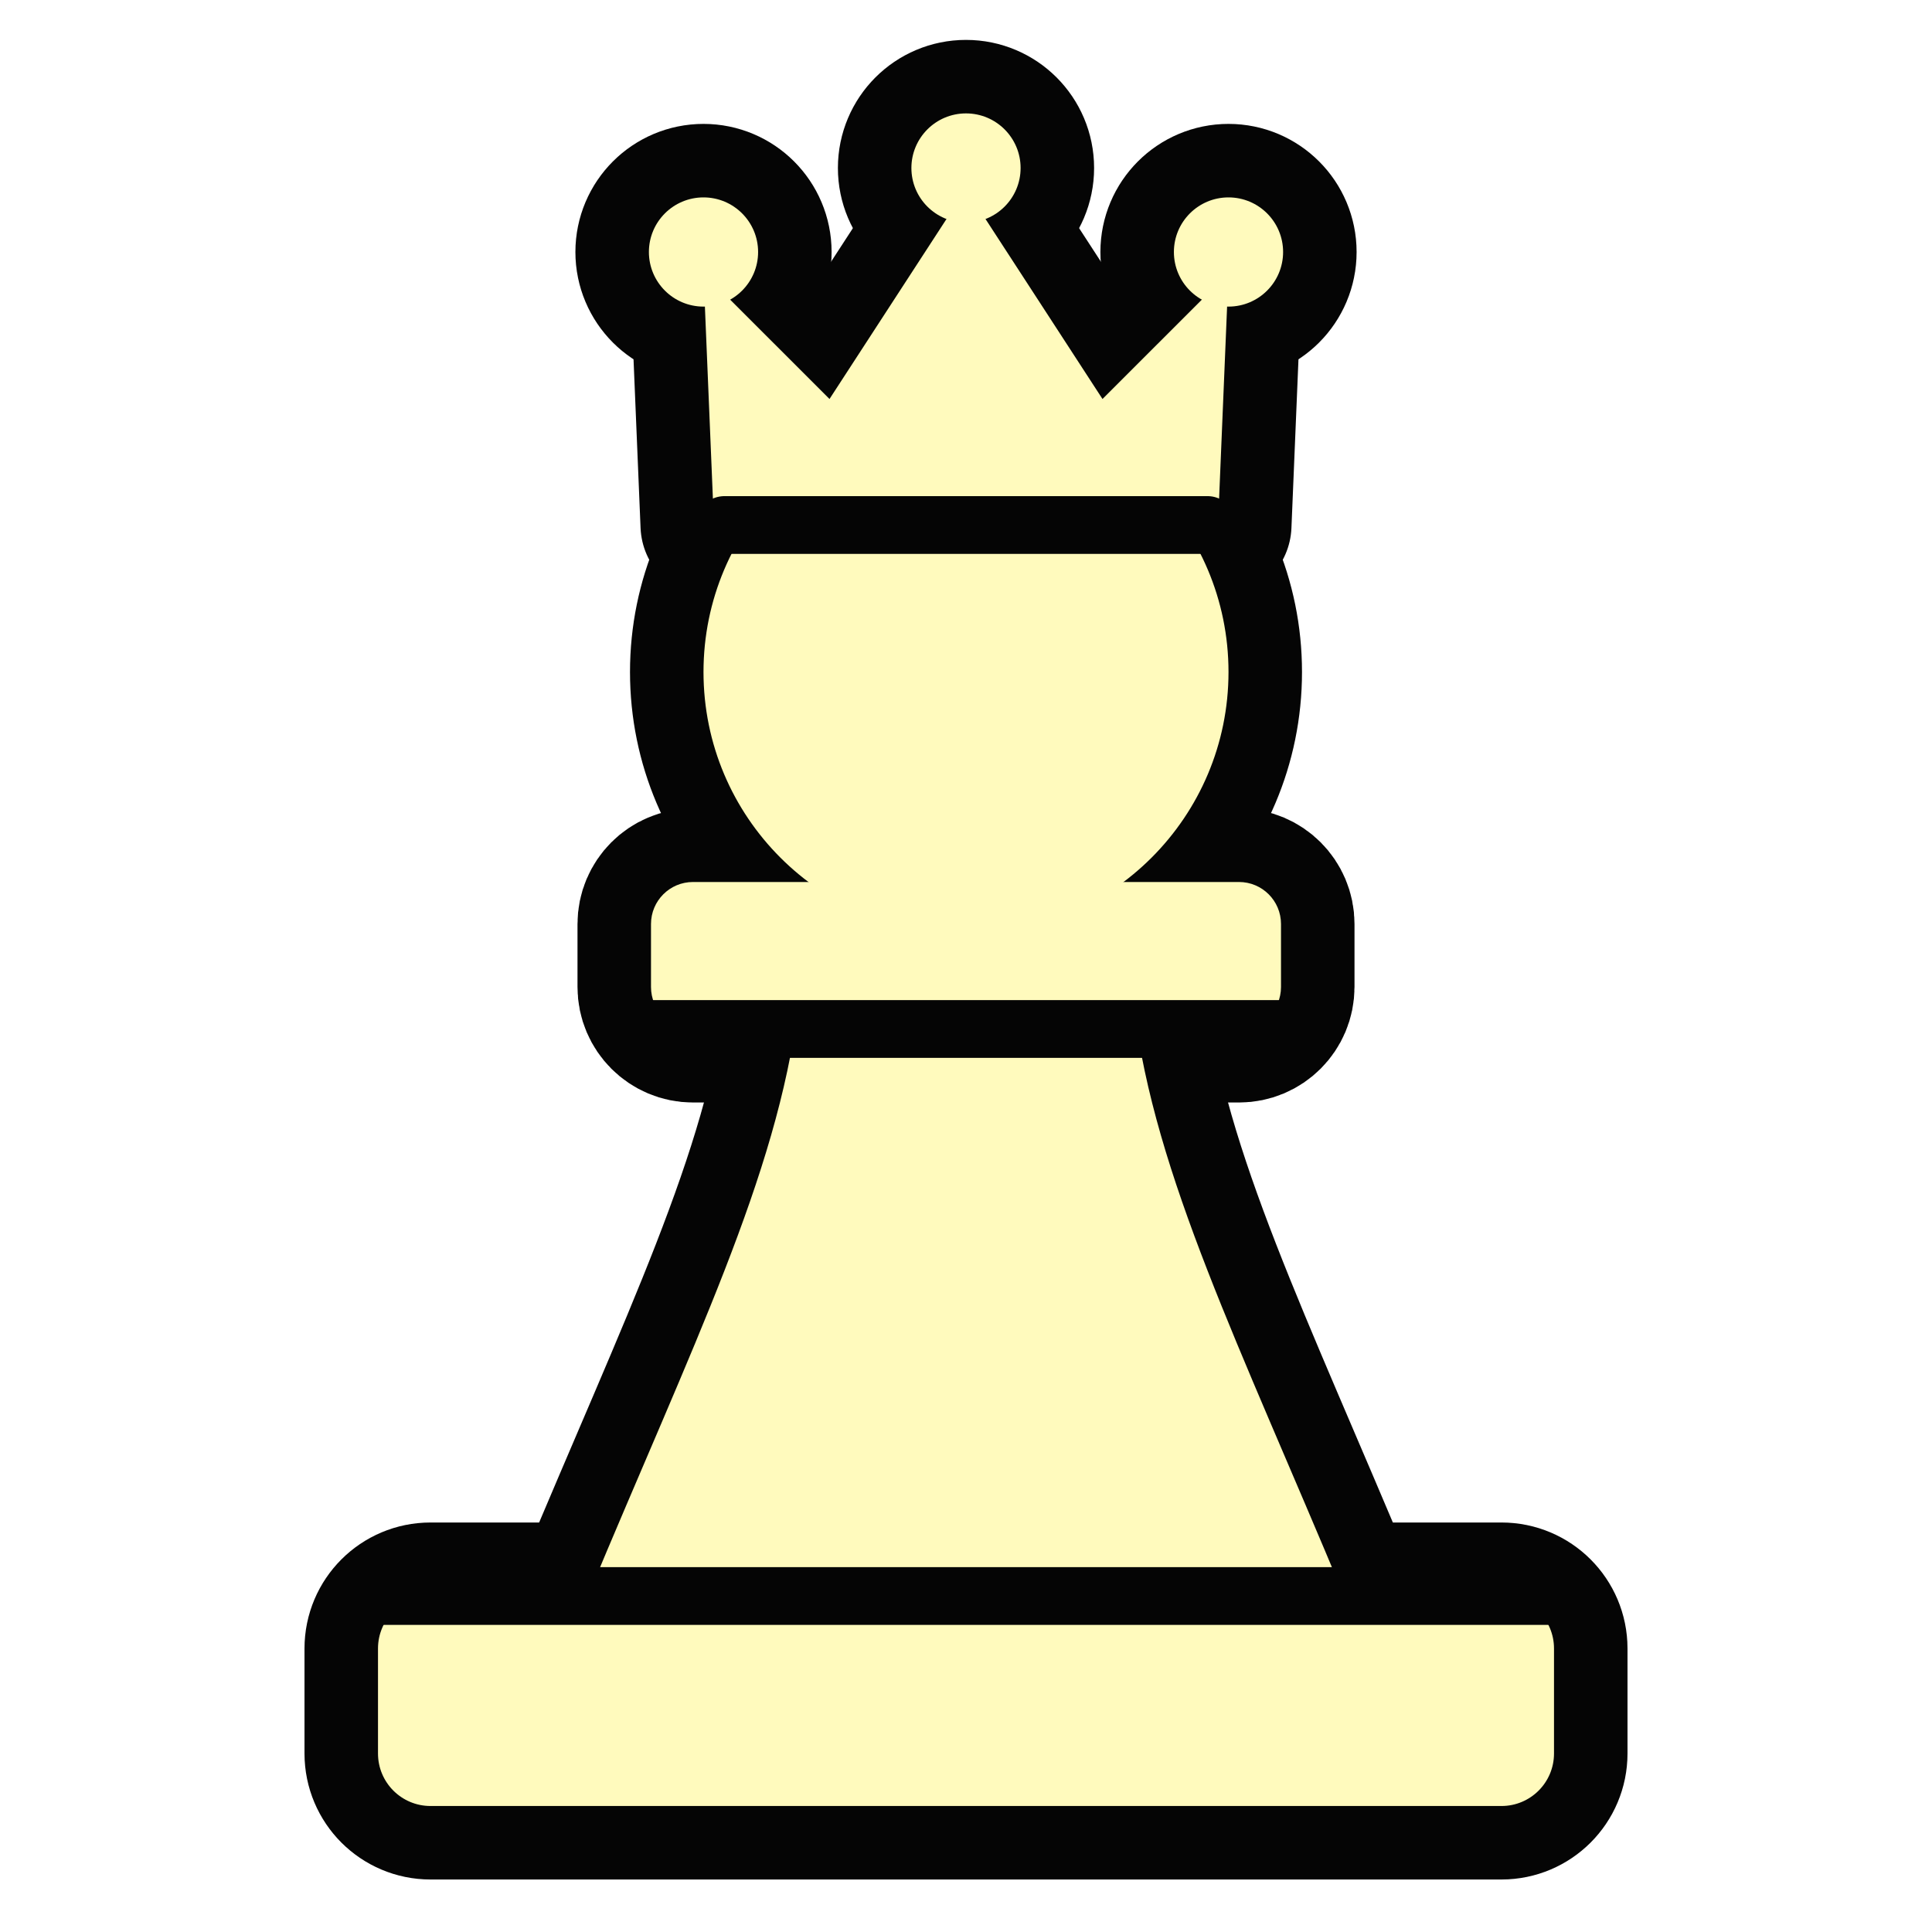
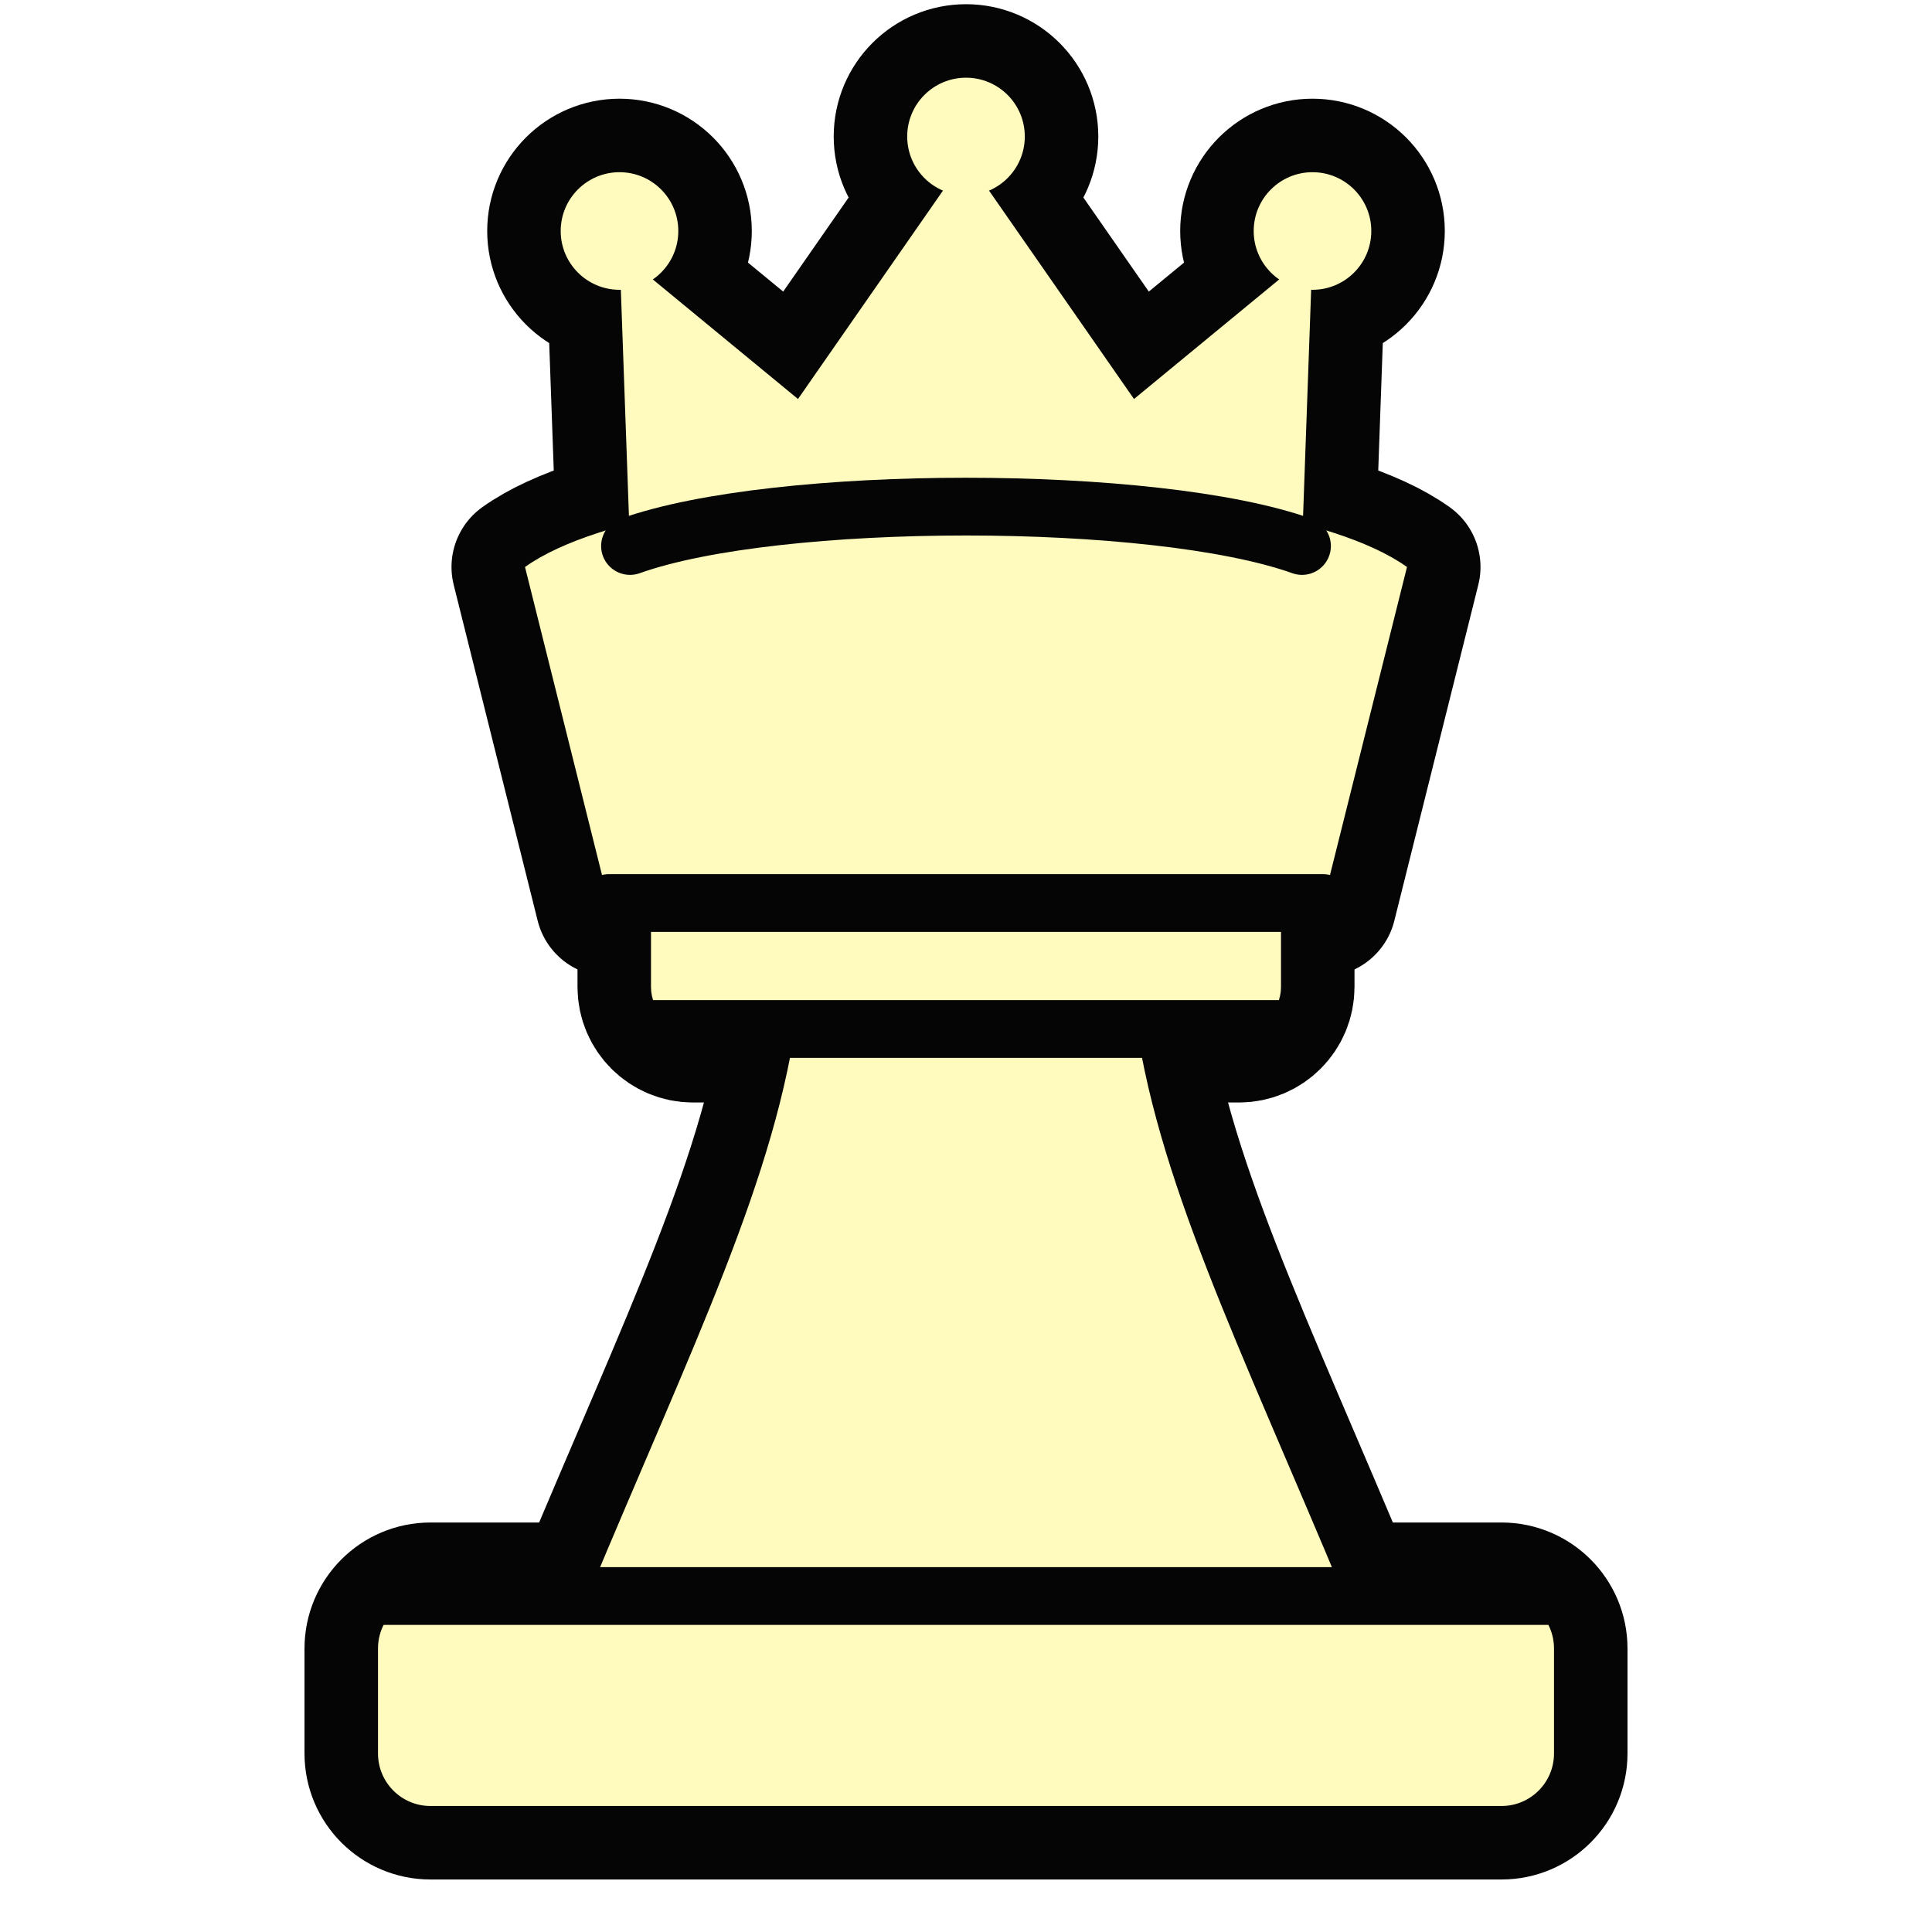
<svg xmlns="http://www.w3.org/2000/svg" viewBox="4 2 92 92">
  <g fill="#050505" stroke="#050505" stroke-width="7.0" stroke-linejoin="round">
    <rect x="22" y="78" width="56" height="10" rx="2.5" />
    <path d="M32 78 C37 66 41 58 42 50 H58 C59 58 63 66 68 78 Z" />
    <rect x="35" y="44" width="30" height="7" rx="2" />
-     <circle cx="50" cy="34" r="12.5" />
-     <path d="M38 27 L37.5 15 L43.5 21 L50 11 L56.5 21 L62.5 15 L62 27 Z" />
-     <circle cx="37.5" cy="14" r="2.6" />
-     <circle cx="50" cy="10" r="2.6" />
-     <circle cx="62.5" cy="14" r="2.6" />
+     <path d="M33 45 L29 29 C36 24 64 24 71 29 L67 45 Z" />
+     <path d="M34 28 L33.5 14 L42 21 L50 9.5 L58 21 L66.5 14 L66 28 Z" />
+     <circle cx="33.5" cy="13" r="2.8" />
+     <circle cx="50" cy="8.5" r="2.8" />
+     <circle cx="66.5" cy="13" r="2.8" />
  </g>
  <g fill="#fffabd">
    <rect x="22" y="78" width="56" height="10" rx="2.5" />
    <path d="M32 78 C37 66 41 58 42 50 H58 C59 58 63 66 68 78 Z" />
    <rect x="35" y="44" width="30" height="7" rx="2" />
-     <circle cx="50" cy="34" r="12.5" />
-     <path d="M38 27 L37.5 15 L43.5 21 L50 11 L56.5 21 L62.5 15 L62 27 Z" />
-     <circle cx="37.5" cy="14" r="2.6" />
-     <circle cx="50" cy="10" r="2.6" />
-     <circle cx="62.5" cy="14" r="2.6" />
+     <path d="M33 45 L29 29 C36 24 64 24 71 29 L67 45 Z" />
+     <path d="M34 28 L33.5 14 L42 21 L50 9.5 L58 21 L66.5 14 L66 28 Z" />
+     <circle cx="33.5" cy="13" r="2.8" />
+     <circle cx="50" cy="8.5" r="2.8" />
+     <circle cx="66.5" cy="13" r="2.8" />
  </g>
  <g fill="none" stroke="#050505" stroke-width="2.75" stroke-linecap="round">
    <path d="M22 78 H78" />
    <path d="M35 51 H65" />
-     <path d="M38.5 27 H61.5" />
+     <path d="M33 45 H67" />
+     <path d="M34 28 C41 25.5 59 25.5 66 28" />
  </g>
</svg>
